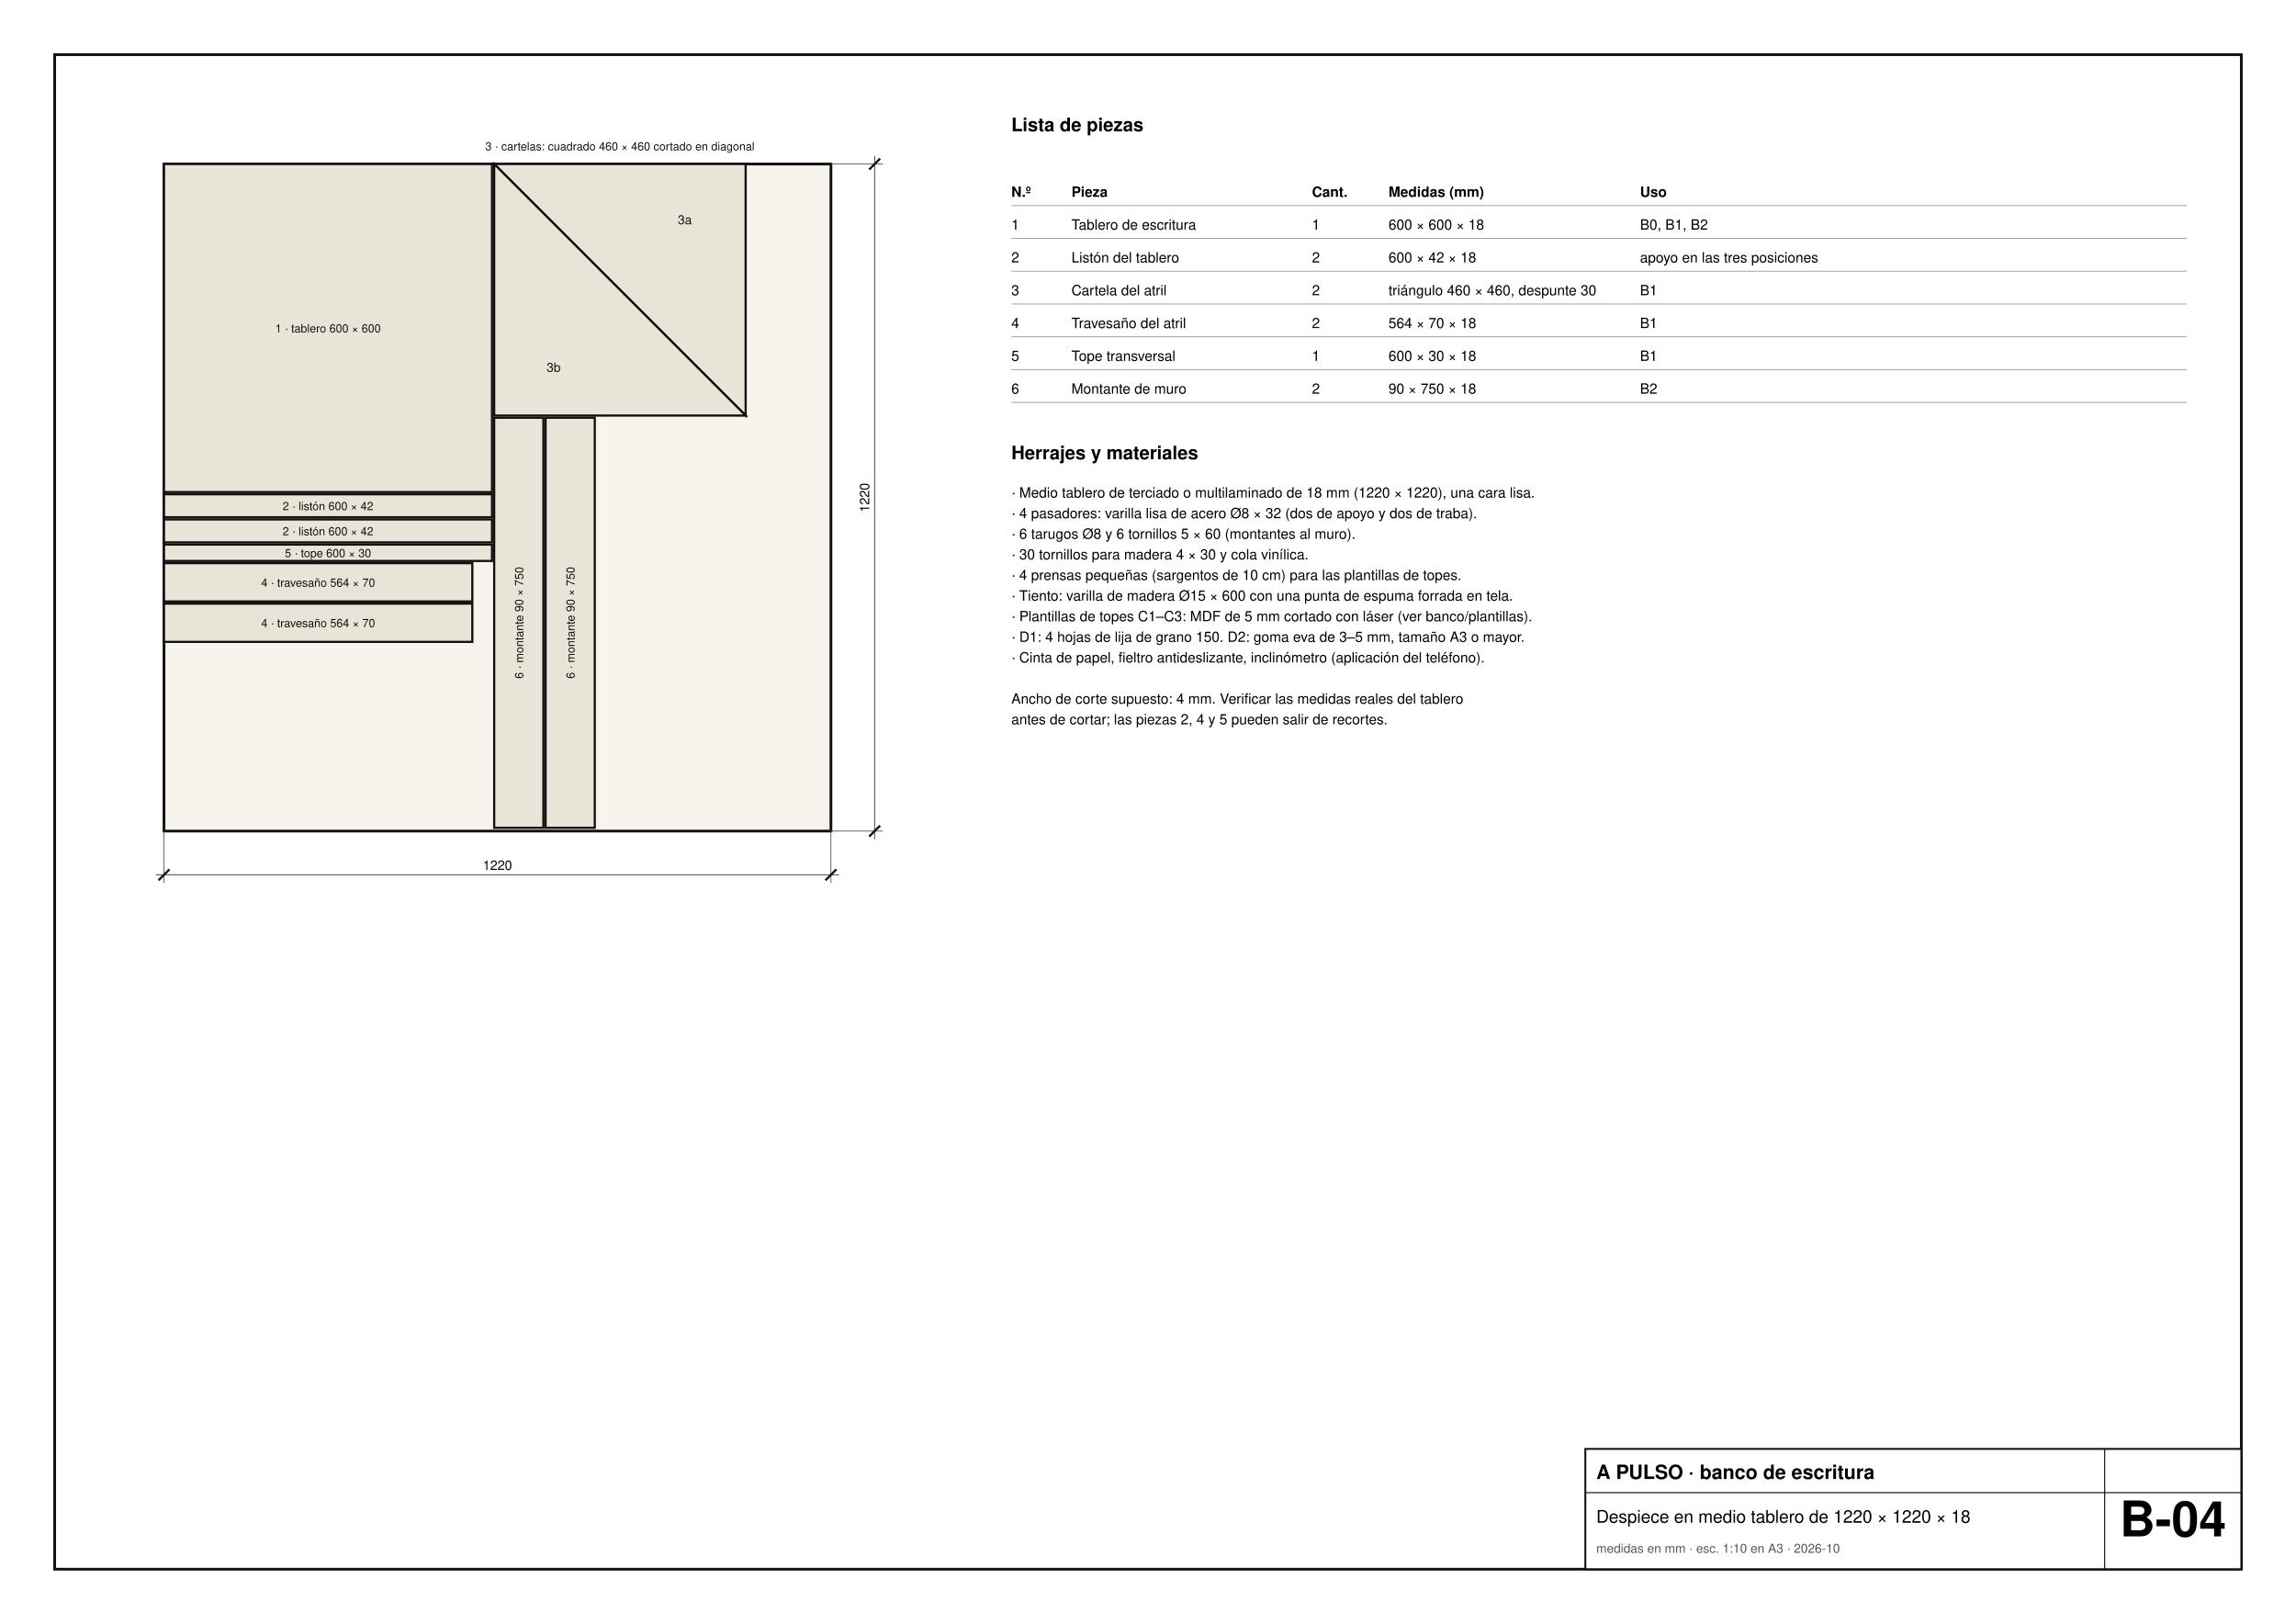
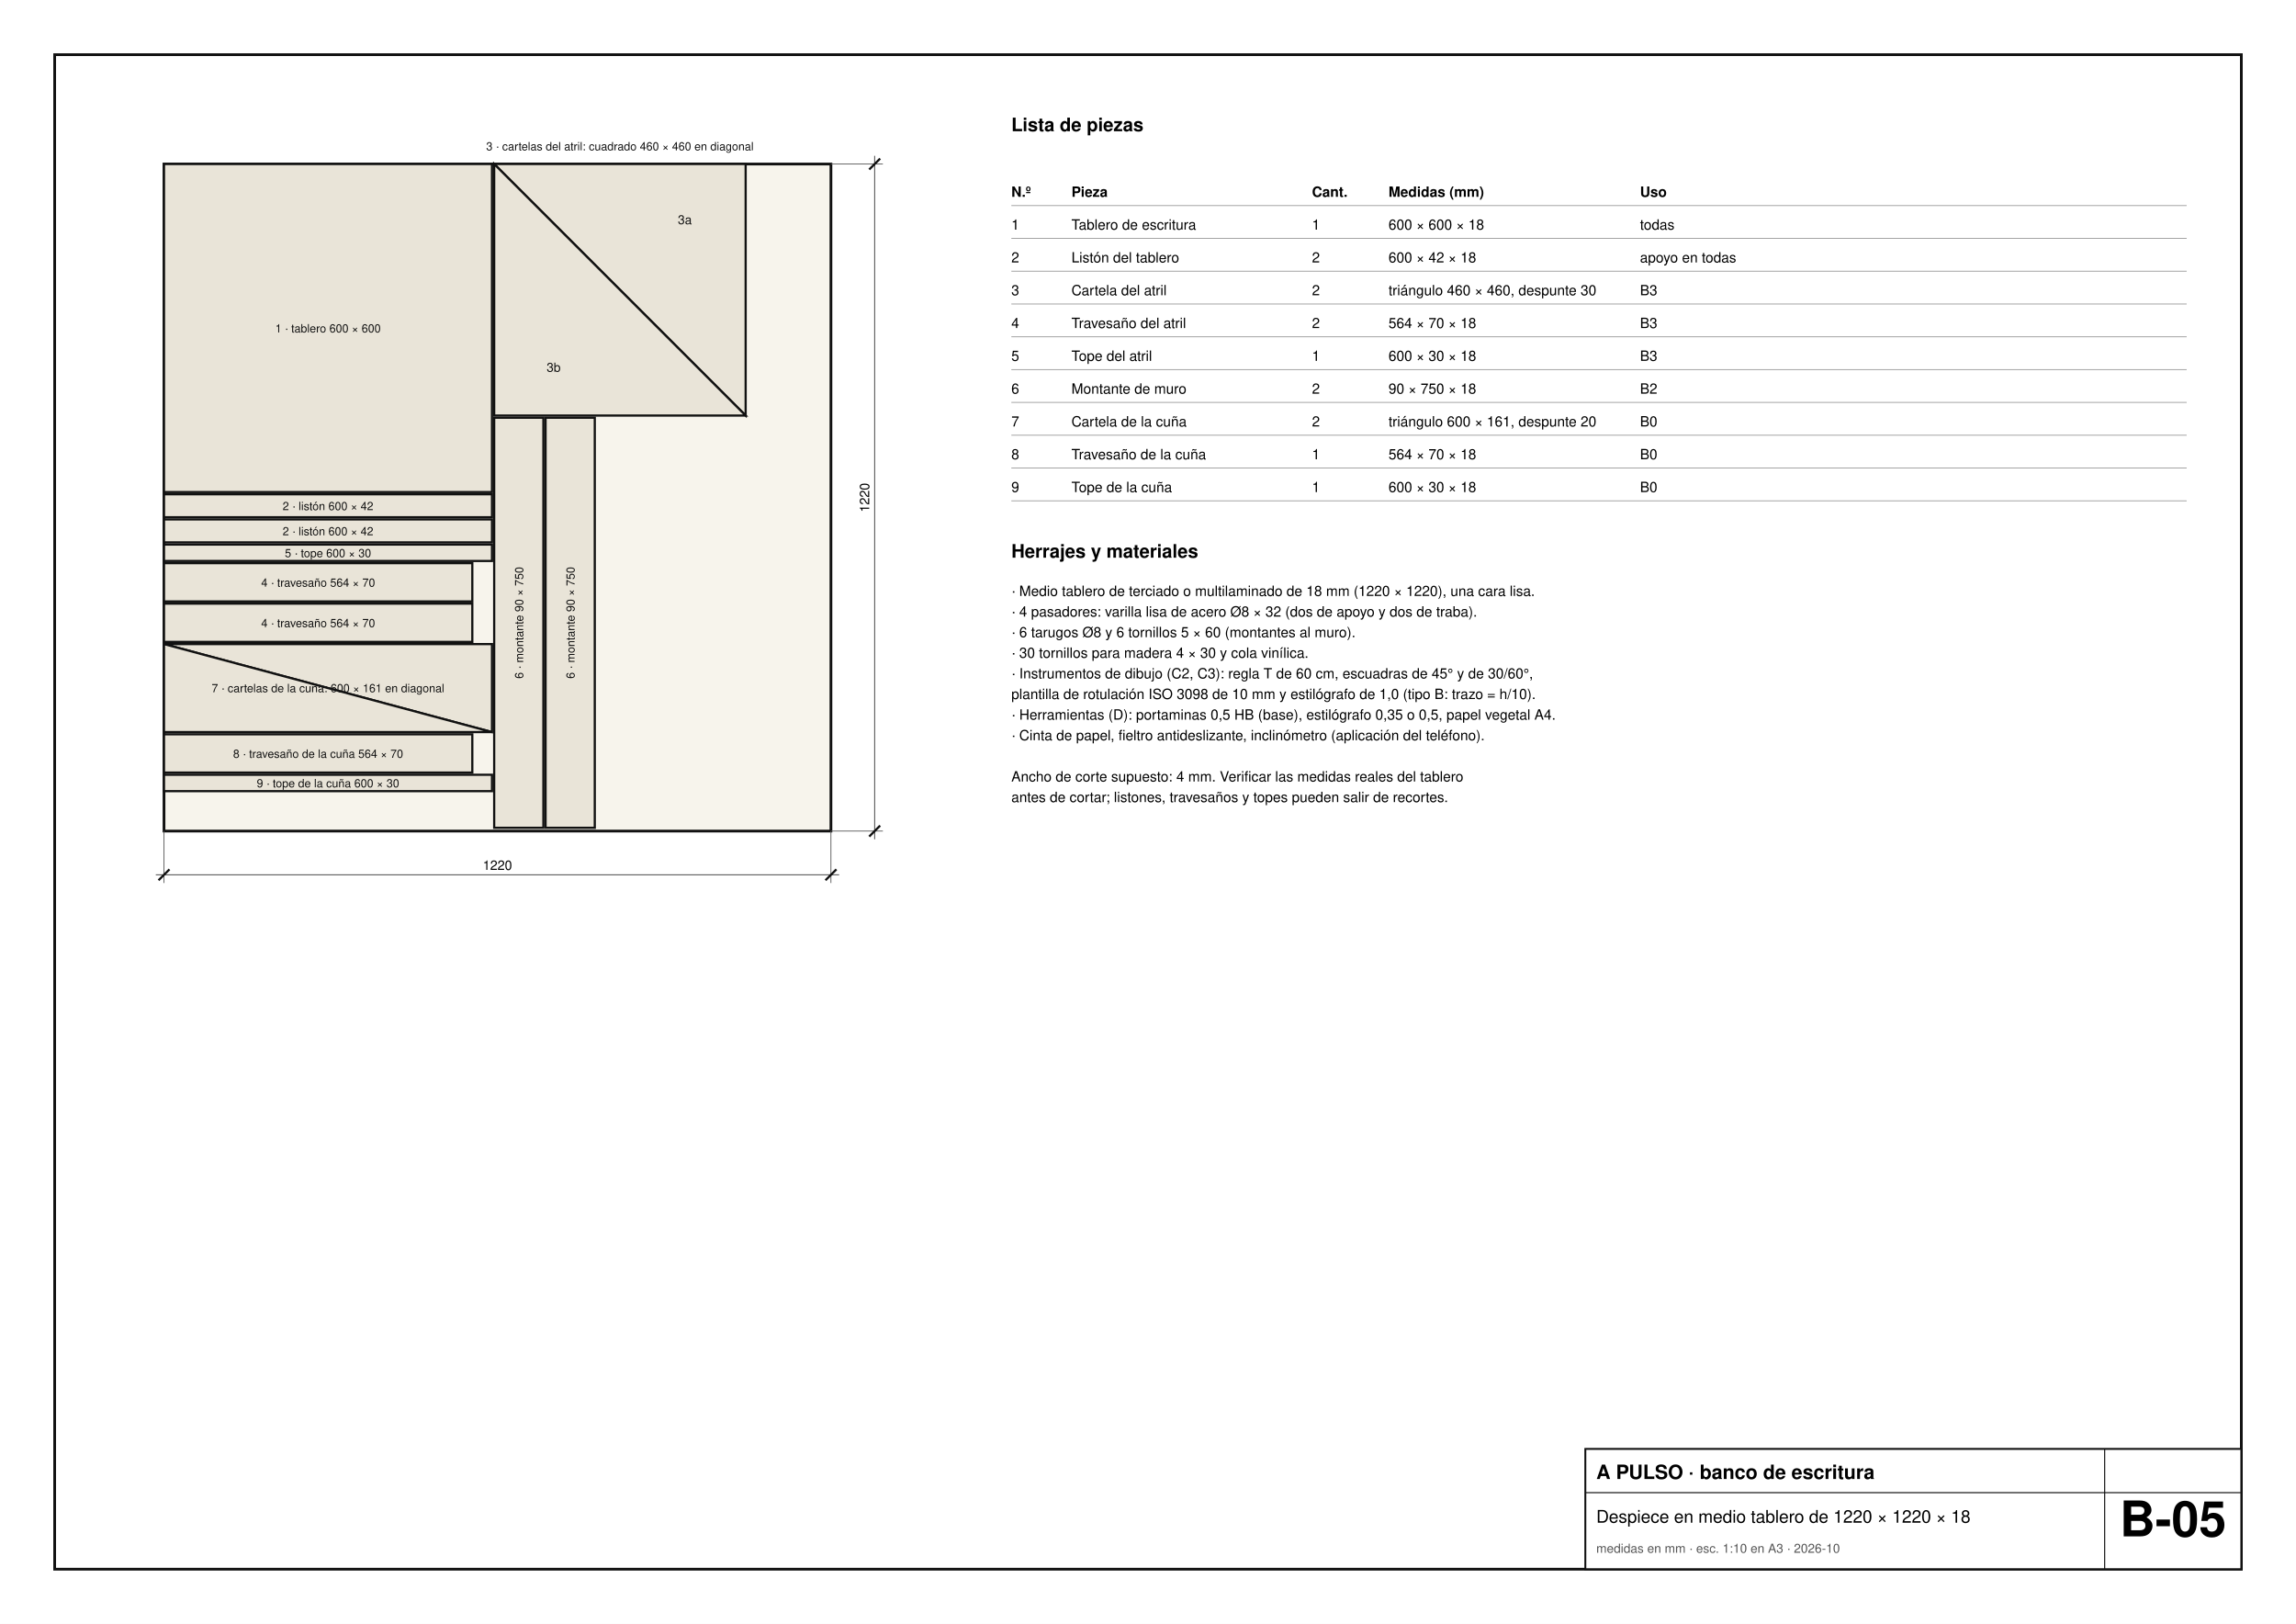
<svg xmlns="http://www.w3.org/2000/svg" width="420mm" height="297mm" viewBox="0 0 420 297" font-family="Helvetica, Arial, sans-serif">
  <rect width="420" height="297" fill="#fff" />
  <rect x="10" y="10" width="400" height="277" fill="none" stroke="#111" stroke-width="0.5" />
  <rect x="290" y="265" width="120" height="22" fill="#fff" stroke="#111" stroke-width="0.35" />
  <line x1="290" y1="273" x2="410" y2="273" stroke="#111" stroke-width="0.2" />
  <line x1="385" y1="265" x2="385" y2="287" stroke="#111" stroke-width="0.2" />
  <text x="292" y="270.5" font-size="3.6" font-weight="bold">A PULSO · banco de escritura</text>
  <text x="292" y="278.5" font-size="3.2">Despiece en medio tablero de 1220 × 1220 × 18</text>
  <text x="292" y="284" font-size="2.3" fill="#555">medidas en mm · esc. 1:10 en A3 · 2026-10</text>
-   <text x="397.5" y="281" font-size="9" font-weight="bold" text-anchor="middle">B-04</text>
+   <text x="397.5" y="281" font-size="9" font-weight="bold" text-anchor="middle">B-05</text>
  <rect x="30" y="30" width="122" height="122" fill="#f7f4ec" stroke="#111" stroke-width="0.5" />
  <rect x="30" y="30" width="60" height="60" fill="#e9e4d8" stroke="#111" stroke-width="0.4" />
  <text x="60" y="60.8" font-size="2.1" text-anchor="middle" fill="#111">1 · tablero 600 × 600</text>
  <polygon points="90.4,30 136.4,30 136.4,76" fill="#e9e4d8" stroke="#111" stroke-width="0.4" />
  <polygon points="90.4,30 90.4,76 136.4,76" fill="#e9e4d8" stroke="#111" stroke-width="0.4" />
  <text x="124" y="41" font-size="2.3" text-anchor="start" fill="#111">3a</text>
  <text x="100" y="68" font-size="2.3" text-anchor="start" fill="#111">3b</text>
-   <text x="113.4" y="27.5" font-size="2.1" text-anchor="middle" fill="#111">3 · cartelas: cuadrado 460 × 460 cortado en diagonal</text>
+   <text x="113.4" y="27.5" font-size="2.1" text-anchor="middle" fill="#111">3 · cartelas del atril: cuadrado 460 × 460 en diagonal</text>
+   <polygon points="30,117.8 90,117.8 90,133.9" fill="#e9e4d8" stroke="#111" stroke-width="0.4" />
+   <polygon points="30,117.8 30,133.9 90,133.9" fill="#e9e4d8" stroke="#111" stroke-width="0.4" />
+   <text x="60" y="126.6" font-size="2.1" text-anchor="middle" fill="#111">7 · cartelas de la cuña: 600 × 161 en diagonal</text>
+   <rect x="30" y="134.3" width="56.4" height="7" fill="#e9e4d8" stroke="#111" stroke-width="0.4" />
+   <text x="58.2" y="138.6" font-size="2.1" text-anchor="middle" fill="#111">8 · travesaño de la cuña 564 × 70</text>
+   <rect x="30" y="141.7" width="60" height="3" fill="#e9e4d8" stroke="#111" stroke-width="0.4" />
+   <text x="60" y="144" font-size="2.1" text-anchor="middle" fill="#111">9 · tope de la cuña 600 × 30</text>
  <rect x="30" y="90.4" width="60" height="4.2" fill="#e9e4d8" stroke="#111" stroke-width="0.4" />
  <text x="60" y="93.3" font-size="2.1" text-anchor="middle" fill="#111">2 · listón 600 × 42</text>
  <rect x="30" y="95" width="60" height="4.2" fill="#e9e4d8" stroke="#111" stroke-width="0.4" />
  <text x="60" y="97.9" font-size="2.1" text-anchor="middle" fill="#111">2 · listón 600 × 42</text>
  <rect x="30" y="99.6" width="60" height="3" fill="#e9e4d8" stroke="#111" stroke-width="0.4" />
  <text x="60" y="101.9" font-size="2.1" text-anchor="middle" fill="#111">5 · tope 600 × 30</text>
  <rect x="30" y="103" width="56.4" height="7" fill="#e9e4d8" stroke="#111" stroke-width="0.4" />
  <text x="58.2" y="107.3" font-size="2.1" text-anchor="middle" fill="#111">4 · travesaño 564 × 70</text>
  <rect x="30" y="110.4" width="56.4" height="7" fill="#e9e4d8" stroke="#111" stroke-width="0.4" />
  <text x="58.2" y="114.7" font-size="2.1" text-anchor="middle" fill="#111">4 · travesaño 564 × 70</text>
  <rect x="90.4" y="76.4" width="9" height="75" fill="#e9e4d8" stroke="#111" stroke-width="0.4" />
  <text x="95.7" y="113.9" font-size="2.1" text-anchor="middle" fill="#111" transform="rotate(-90 95.7 113.9)">6 · montante 90 × 750</text>
  <rect x="99.8" y="76.4" width="9" height="75" fill="#e9e4d8" stroke="#111" stroke-width="0.4" />
  <text x="105.1" y="113.9" font-size="2.1" text-anchor="middle" fill="#111" transform="rotate(-90 105.1 113.9)">6 · montante 90 × 750</text>
  <line x1="30" y1="152" x2="30" y2="161.5" stroke="#555" stroke-width="0.15" />
  <line x1="152" y1="152" x2="152" y2="161.5" stroke="#555" stroke-width="0.15" />
  <line x1="28.5" y1="160" x2="153.5" y2="160" stroke="#555" stroke-width="0.18" />
  <line x1="29" y1="161" x2="31" y2="159" stroke="#111" stroke-width="0.4" />
  <line x1="151" y1="161" x2="153" y2="159" stroke="#111" stroke-width="0.4" />
  <text x="91" y="159.1" font-size="2.4" text-anchor="middle">1220</text>
  <line x1="152" y1="152" x2="161.5" y2="152" stroke="#555" stroke-width="0.15" />
  <line x1="152" y1="30" x2="161.5" y2="30" stroke="#555" stroke-width="0.15" />
  <line x1="160" y1="153.5" x2="160" y2="28.5" stroke="#555" stroke-width="0.18" />
  <line x1="159" y1="153" x2="161" y2="151" stroke="#111" stroke-width="0.4" />
  <line x1="159" y1="31" x2="161" y2="29" stroke="#111" stroke-width="0.4" />
  <text x="159" y="91" font-size="2.4" text-anchor="middle" transform="rotate(-90 159 91)">1220</text>
  <text x="185" y="24" font-size="3.4" font-weight="bold">Lista de piezas</text>
  <text x="185" y="36" font-size="2.6" font-weight="bold">N.º</text>
  <text x="196" y="36" font-size="2.6" font-weight="bold">Pieza</text>
  <text x="240" y="36" font-size="2.6" font-weight="bold">Cant.</text>
  <text x="254" y="36" font-size="2.6" font-weight="bold">Medidas (mm)</text>
  <text x="300" y="36" font-size="2.6" font-weight="bold">Uso</text>
  <line x1="185" y1="37.6" x2="400" y2="37.6" stroke="#999" stroke-width="0.15" />
  <text x="185" y="42" font-size="2.6">1</text>
  <text x="196" y="42" font-size="2.6">Tablero de escritura</text>
  <text x="240" y="42" font-size="2.6">1</text>
  <text x="254" y="42" font-size="2.6">600 × 600 × 18</text>
-   <text x="300" y="42" font-size="2.6">B0, B1, B2</text>
+   <text x="300" y="42" font-size="2.6">todas</text>
  <line x1="185" y1="43.6" x2="400" y2="43.6" stroke="#999" stroke-width="0.15" />
  <text x="185" y="48" font-size="2.6">2</text>
  <text x="196" y="48" font-size="2.6">Listón del tablero</text>
  <text x="240" y="48" font-size="2.6">2</text>
  <text x="254" y="48" font-size="2.6">600 × 42 × 18</text>
-   <text x="300" y="48" font-size="2.6">apoyo en las tres posiciones</text>
+   <text x="300" y="48" font-size="2.6">apoyo en todas</text>
  <line x1="185" y1="49.6" x2="400" y2="49.6" stroke="#999" stroke-width="0.15" />
  <text x="185" y="54" font-size="2.6">3</text>
  <text x="196" y="54" font-size="2.6">Cartela del atril</text>
  <text x="240" y="54" font-size="2.6">2</text>
  <text x="254" y="54" font-size="2.6">triángulo 460 × 460, despunte 30</text>
-   <text x="300" y="54" font-size="2.6">B1</text>
+   <text x="300" y="54" font-size="2.6">B3</text>
  <line x1="185" y1="55.6" x2="400" y2="55.6" stroke="#999" stroke-width="0.15" />
  <text x="185" y="60" font-size="2.6">4</text>
  <text x="196" y="60" font-size="2.6">Travesaño del atril</text>
  <text x="240" y="60" font-size="2.6">2</text>
  <text x="254" y="60" font-size="2.6">564 × 70 × 18</text>
-   <text x="300" y="60" font-size="2.6">B1</text>
+   <text x="300" y="60" font-size="2.6">B3</text>
  <line x1="185" y1="61.6" x2="400" y2="61.6" stroke="#999" stroke-width="0.15" />
  <text x="185" y="66" font-size="2.6">5</text>
-   <text x="196" y="66" font-size="2.6">Tope transversal</text>
+   <text x="196" y="66" font-size="2.6">Tope del atril</text>
  <text x="240" y="66" font-size="2.6">1</text>
  <text x="254" y="66" font-size="2.6">600 × 30 × 18</text>
-   <text x="300" y="66" font-size="2.6">B1</text>
+   <text x="300" y="66" font-size="2.6">B3</text>
  <line x1="185" y1="67.6" x2="400" y2="67.6" stroke="#999" stroke-width="0.15" />
  <text x="185" y="72" font-size="2.6">6</text>
  <text x="196" y="72" font-size="2.6">Montante de muro</text>
  <text x="240" y="72" font-size="2.6">2</text>
  <text x="254" y="72" font-size="2.6">90 × 750 × 18</text>
  <text x="300" y="72" font-size="2.6">B2</text>
  <line x1="185" y1="73.6" x2="400" y2="73.6" stroke="#999" stroke-width="0.15" />
-   <text x="185" y="84" font-size="3.4" font-weight="bold">Herrajes y materiales</text>
-   <text x="185" y="91" font-size="2.6">· Medio tablero de terciado o multilaminado de 18 mm (1220 × 1220), una cara lisa.</text>
-   <text x="185" y="94.77" font-size="2.6">· 4 pasadores: varilla lisa de acero Ø8 × 32 (dos de apoyo y dos de traba).</text>
-   <text x="185" y="98.54" font-size="2.6">· 6 tarugos Ø8 y 6 tornillos 5 × 60 (montantes al muro).</text>
-   <text x="185" y="102.31" font-size="2.6">· 30 tornillos para madera 4 × 30 y cola vinílica.</text>
-   <text x="185" y="106.08" font-size="2.6">· 4 prensas pequeñas (sargentos de 10 cm) para las plantillas de topes.</text>
-   <text x="185" y="109.85" font-size="2.6">· Tiento: varilla de madera Ø15 × 600 con una punta de espuma forrada en tela.</text>
-   <text x="185" y="113.62" font-size="2.6">· Plantillas de topes C1–C3: MDF de 5 mm cortado con láser (ver banco/plantillas).</text>
-   <text x="185" y="117.39" font-size="2.6">· D1: 4 hojas de lija de grano 150. D2: goma eva de 3–5 mm, tamaño A3 o mayor.</text>
-   <text x="185" y="121.16" font-size="2.6">· Cinta de papel, fieltro antideslizante, inclinómetro (aplicación del teléfono).</text>
-   <text x="185" y="124.93" font-size="2.6" />
-   <text x="185" y="128.7" font-size="2.6">Ancho de corte supuesto: 4 mm. Verificar las medidas reales del tablero</text>
-   <text x="185" y="132.47" font-size="2.6">antes de cortar; las piezas 2, 4 y 5 pueden salir de recortes.</text>
+   <text x="185" y="78" font-size="2.6">7</text>
+   <text x="196" y="78" font-size="2.6">Cartela de la cuña</text>
+   <text x="240" y="78" font-size="2.6">2</text>
+   <text x="254" y="78" font-size="2.6">triángulo 600 × 161, despunte 20</text>
+   <text x="300" y="78" font-size="2.6">B0</text>
+   <line x1="185" y1="79.6" x2="400" y2="79.6" stroke="#999" stroke-width="0.15" />
+   <text x="185" y="84" font-size="2.6">8</text>
+   <text x="196" y="84" font-size="2.6">Travesaño de la cuña</text>
+   <text x="240" y="84" font-size="2.6">1</text>
+   <text x="254" y="84" font-size="2.6">564 × 70 × 18</text>
+   <text x="300" y="84" font-size="2.6">B0</text>
+   <line x1="185" y1="85.6" x2="400" y2="85.6" stroke="#999" stroke-width="0.15" />
+   <text x="185" y="90" font-size="2.6">9</text>
+   <text x="196" y="90" font-size="2.6">Tope de la cuña</text>
+   <text x="240" y="90" font-size="2.6">1</text>
+   <text x="254" y="90" font-size="2.6">600 × 30 × 18</text>
+   <text x="300" y="90" font-size="2.6">B0</text>
+   <line x1="185" y1="91.6" x2="400" y2="91.6" stroke="#999" stroke-width="0.15" />
+   <text x="185" y="102" font-size="3.4" font-weight="bold">Herrajes y materiales</text>
+   <text x="185" y="109" font-size="2.6">· Medio tablero de terciado o multilaminado de 18 mm (1220 × 1220), una cara lisa.</text>
+   <text x="185" y="112.77" font-size="2.6">· 4 pasadores: varilla lisa de acero Ø8 × 32 (dos de apoyo y dos de traba).</text>
+   <text x="185" y="116.54" font-size="2.6">· 6 tarugos Ø8 y 6 tornillos 5 × 60 (montantes al muro).</text>
+   <text x="185" y="120.31" font-size="2.6">· 30 tornillos para madera 4 × 30 y cola vinílica.</text>
+   <text x="185" y="124.08" font-size="2.6">· Instrumentos de dibujo (C2, C3): regla T de 60 cm, escuadras de 45° y de 30/60°,</text>
+   <text x="185" y="127.85" font-size="2.6">  plantilla de rotulación ISO 3098 de 10 mm y estilógrafo de 1,0 (tipo B: trazo = h/10).</text>
+   <text x="185" y="131.62" font-size="2.6">· Herramientas (D): portaminas 0,5 HB (base), estilógrafo 0,35 o 0,5, papel vegetal A4.</text>
+   <text x="185" y="135.39" font-size="2.6">· Cinta de papel, fieltro antideslizante, inclinómetro (aplicación del teléfono).</text>
+   <text x="185" y="139.16" font-size="2.6" />
+   <text x="185" y="142.93" font-size="2.6">Ancho de corte supuesto: 4 mm. Verificar las medidas reales del tablero</text>
+   <text x="185" y="146.7" font-size="2.6">antes de cortar; listones, travesaños y topes pueden salir de recortes.</text>
</svg>
